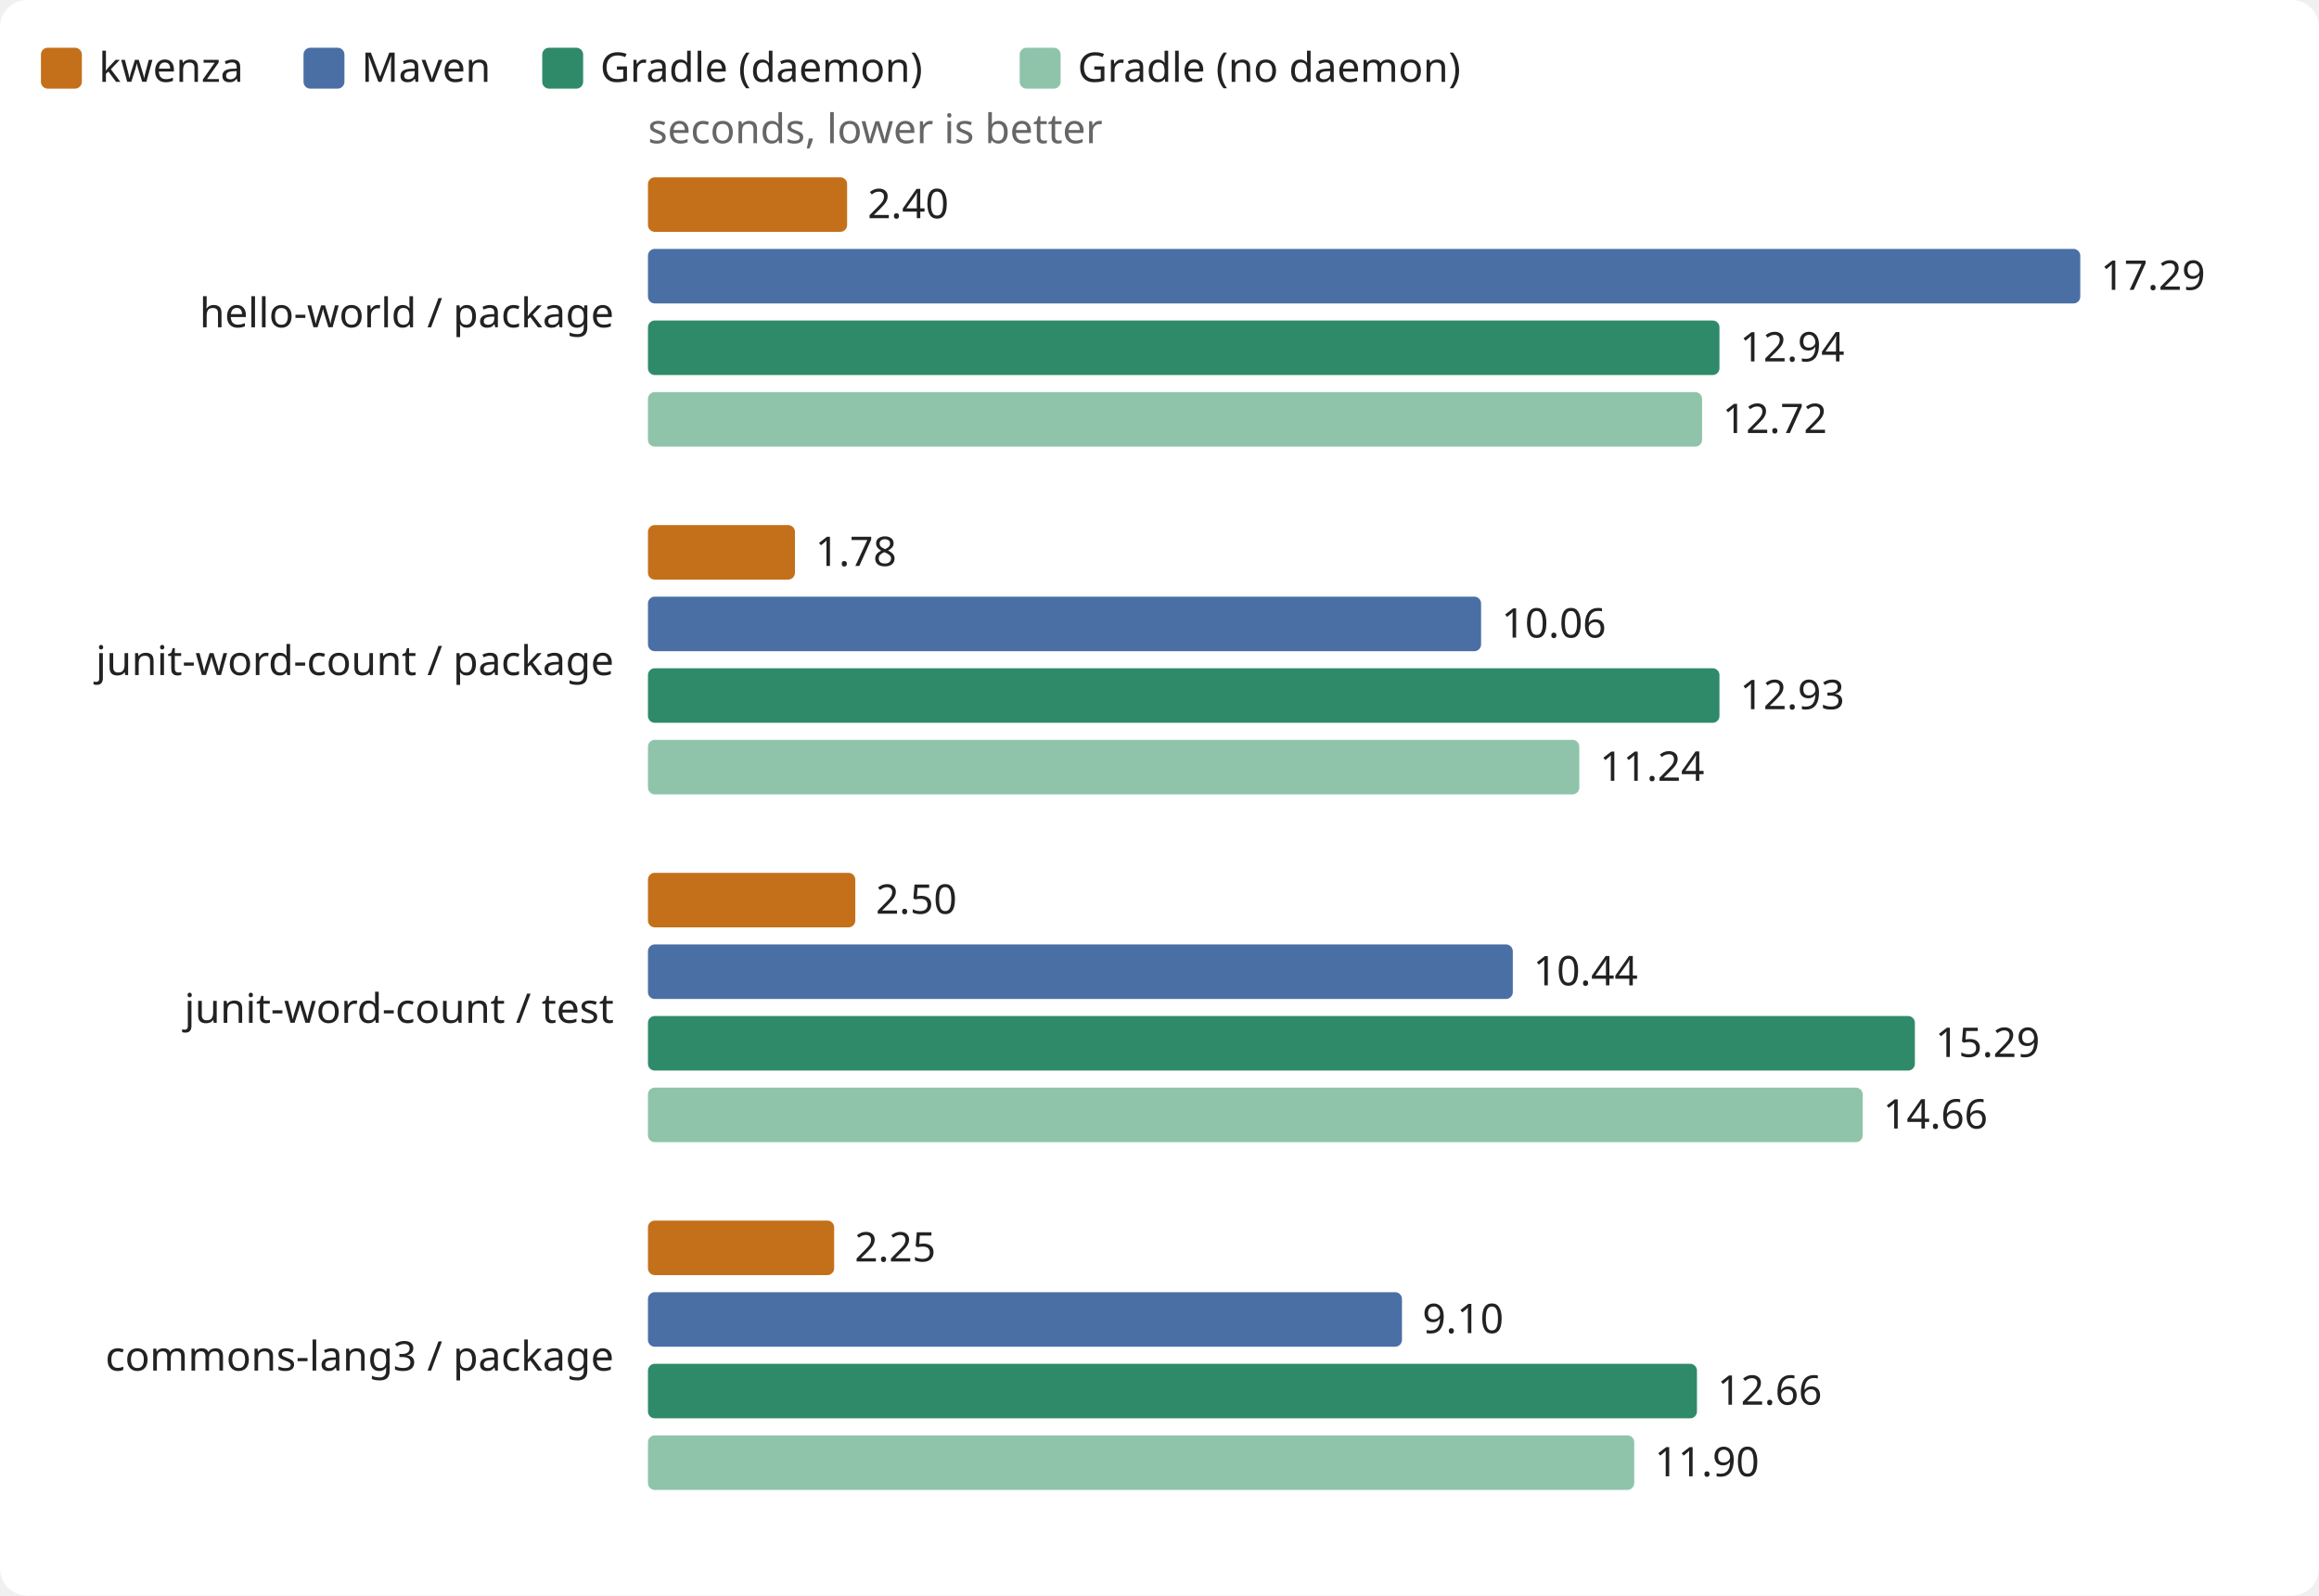
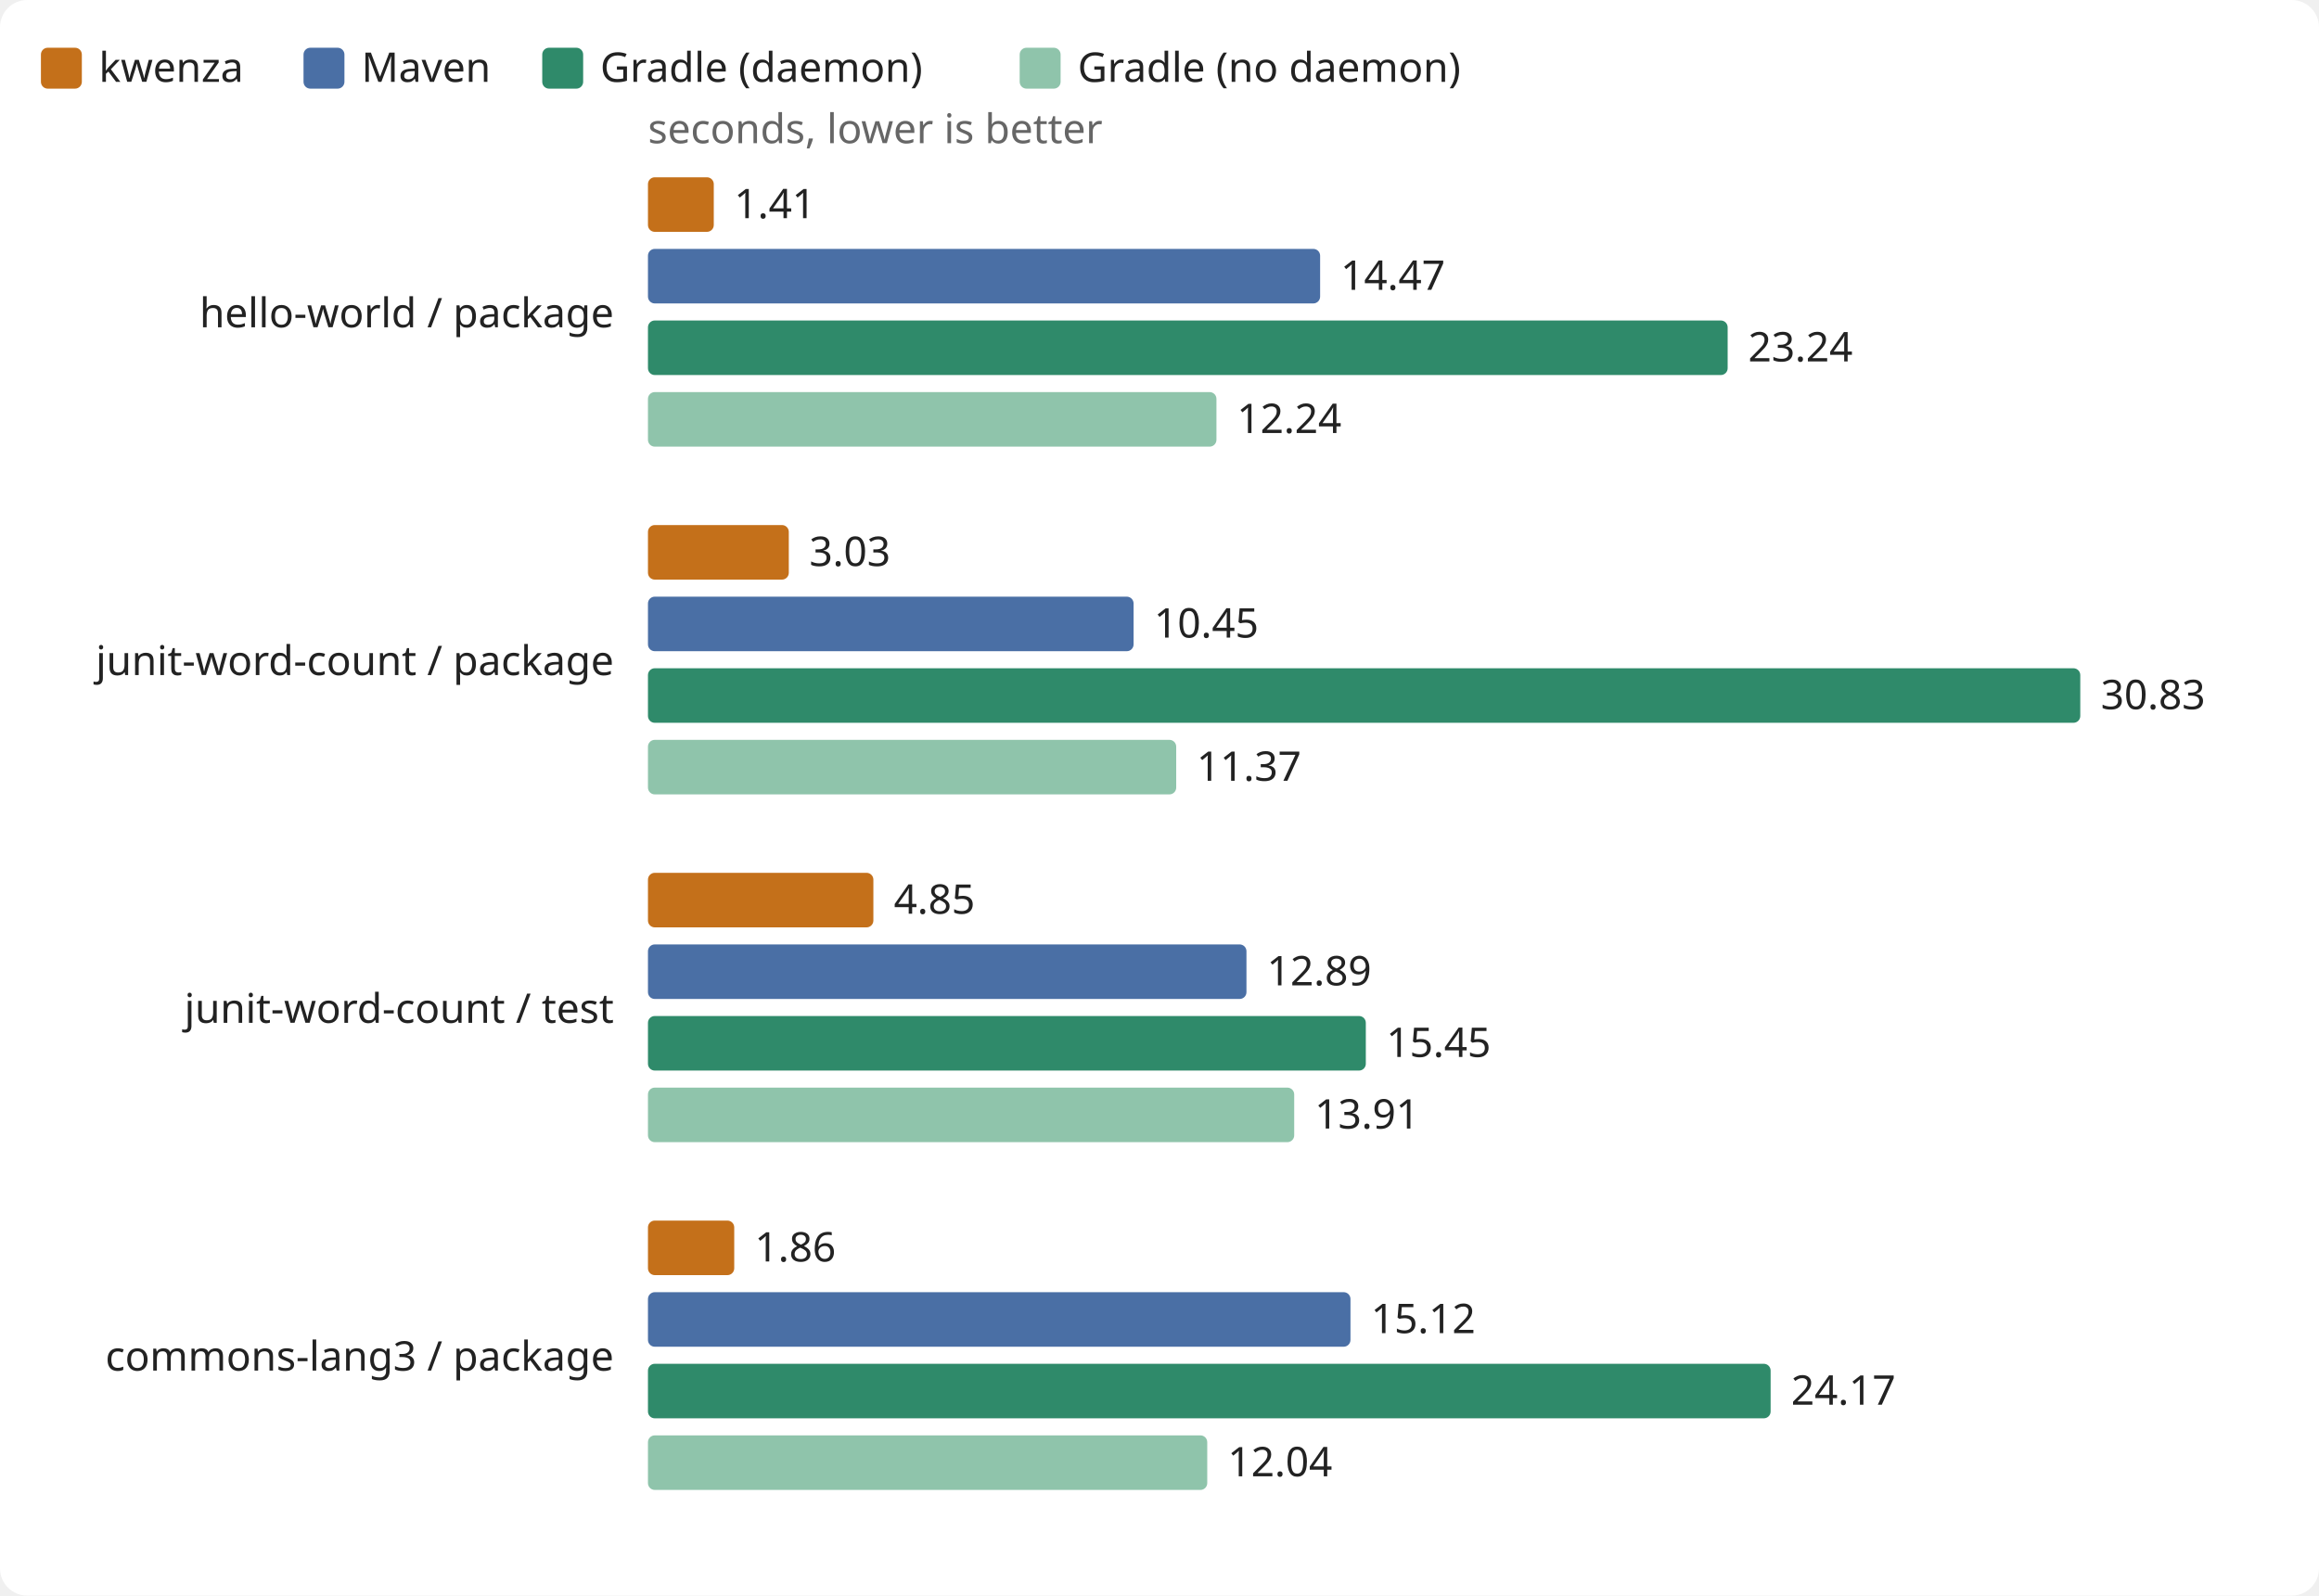
<svg xmlns="http://www.w3.org/2000/svg" viewBox="0 0 680 468" width="680" font-family="system-ui, sans-serif" font-size="12">
  <rect width="100%" height="100%" rx="8" fill="#ffffff" />
  <rect x="12" y="14" width="12" height="12" rx="2" fill="#c4701a" />
  <text x="29" y="24" fill="#222">kwenza</text>
  <rect x="89" y="14" width="12" height="12" rx="2" fill="#4a6fa5" />
  <text x="106" y="24" fill="#222">Maven</text>
  <rect x="159" y="14" width="12" height="12" rx="2" fill="#2f8a6a" />
  <text x="176" y="24" fill="#222">Gradle (daemon)</text>
  <rect x="299" y="14" width="12" height="12" rx="2" fill="#8fc4ab" />
  <text x="316" y="24" fill="#222">Gradle (no daemon)</text>
  <text x="190" y="42" fill="#666">seconds, lower is better</text>
  <text x="180" y="96" text-anchor="end" fill="#222">hello-world / package</text>
-   <rect x="190" y="52" width="58.4" height="16" rx="2" fill="#c4701a" />
-   <text x="254.4" y="64" fill="#222">2.40</text>
-   <rect x="190" y="73" width="420.0" height="16" rx="2" fill="#4a6fa5" />
-   <text x="616.0" y="85" fill="#222">17.29</text>
-   <rect x="190" y="94" width="314.2" height="16" rx="2" fill="#2f8a6a" />
-   <text x="510.2" y="106" fill="#222">12.94</text>
-   <rect x="190" y="115" width="309.1" height="16" rx="2" fill="#8fc4ab" />
-   <text x="505.1" y="127" fill="#222">12.72</text>
+   <rect x="190" y="52" width="19.3" height="16" rx="2" fill="#c4701a" />
+   <text x="215.3" y="64" fill="#222">1.41</text>
+   <rect x="190" y="73" width="197.1" height="16" rx="2" fill="#4a6fa5" />
+   <text x="393.1" y="85" fill="#222">14.47</text>
+   <rect x="190" y="94" width="316.6" height="16" rx="2" fill="#2f8a6a" />
+   <text x="512.6" y="106" fill="#222">23.24</text>
+   <rect x="190" y="115" width="166.7" height="16" rx="2" fill="#8fc4ab" />
+   <text x="362.7" y="127" fill="#222">12.24</text>
  <text x="180" y="198" text-anchor="end" fill="#222">junit-word-count / package</text>
-   <rect x="190" y="154" width="43.1" height="16" rx="2" fill="#c4701a" />
-   <text x="239.1" y="166" fill="#222">1.78</text>
-   <rect x="190" y="175" width="244.3" height="16" rx="2" fill="#4a6fa5" />
-   <text x="440.3" y="187" fill="#222">10.06</text>
-   <rect x="190" y="196" width="314.2" height="16" rx="2" fill="#2f8a6a" />
-   <text x="510.2" y="208" fill="#222">12.93</text>
-   <rect x="190" y="217" width="273.1" height="16" rx="2" fill="#8fc4ab" />
-   <text x="469.1" y="229" fill="#222">11.24</text>
+   <rect x="190" y="154" width="41.3" height="16" rx="2" fill="#c4701a" />
+   <text x="237.3" y="166" fill="#222">3.03</text>
+   <rect x="190" y="175" width="142.4" height="16" rx="2" fill="#4a6fa5" />
+   <text x="338.4" y="187" fill="#222">10.45</text>
+   <rect x="190" y="196" width="420.0" height="16" rx="2" fill="#2f8a6a" />
+   <text x="616.0" y="208" fill="#222">30.83</text>
+   <rect x="190" y="217" width="154.9" height="16" rx="2" fill="#8fc4ab" />
+   <text x="350.9" y="229" fill="#222">11.37</text>
  <text x="180" y="300" text-anchor="end" fill="#222">junit-word-count / test</text>
-   <rect x="190" y="256" width="60.8" height="16" rx="2" fill="#c4701a" />
-   <text x="256.8" y="268" fill="#222">2.50</text>
-   <rect x="190" y="277" width="253.6" height="16" rx="2" fill="#4a6fa5" />
-   <text x="449.6" y="289" fill="#222">10.44</text>
-   <rect x="190" y="298" width="371.5" height="16" rx="2" fill="#2f8a6a" />
-   <text x="567.5" y="310" fill="#222">15.29</text>
-   <rect x="190" y="319" width="356.2" height="16" rx="2" fill="#8fc4ab" />
-   <text x="552.2" y="331" fill="#222">14.66</text>
+   <rect x="190" y="256" width="66.1" height="16" rx="2" fill="#c4701a" />
+   <text x="262.1" y="268" fill="#222">4.85</text>
+   <rect x="190" y="277" width="175.5" height="16" rx="2" fill="#4a6fa5" />
+   <text x="371.5" y="289" fill="#222">12.89</text>
+   <rect x="190" y="298" width="210.5" height="16" rx="2" fill="#2f8a6a" />
+   <text x="406.5" y="310" fill="#222">15.45</text>
+   <rect x="190" y="319" width="189.5" height="16" rx="2" fill="#8fc4ab" />
+   <text x="385.5" y="331" fill="#222">13.91</text>
  <text x="180" y="402" text-anchor="end" fill="#222">commons-lang3 / package</text>
-   <rect x="190" y="358" width="54.6" height="16" rx="2" fill="#c4701a" />
-   <text x="250.6" y="370" fill="#222">2.25</text>
-   <rect x="190" y="379" width="221.1" height="16" rx="2" fill="#4a6fa5" />
-   <text x="417.1" y="391" fill="#222">9.10</text>
-   <rect x="190" y="400" width="307.6" height="16" rx="2" fill="#2f8a6a" />
-   <text x="503.6" y="412" fill="#222">12.66</text>
-   <rect x="190" y="421" width="289.2" height="16" rx="2" fill="#8fc4ab" />
-   <text x="485.2" y="433" fill="#222">11.90</text>
+   <rect x="190" y="358" width="25.3" height="16" rx="2" fill="#c4701a" />
+   <text x="221.3" y="370" fill="#222">1.86</text>
+   <rect x="190" y="379" width="206.0" height="16" rx="2" fill="#4a6fa5" />
+   <text x="402.0" y="391" fill="#222">15.12</text>
+   <rect x="190" y="400" width="329.2" height="16" rx="2" fill="#2f8a6a" />
+   <text x="525.2" y="412" fill="#222">24.17</text>
+   <rect x="190" y="421" width="164.0" height="16" rx="2" fill="#8fc4ab" />
+   <text x="360.0" y="433" fill="#222">12.04</text>
</svg>
